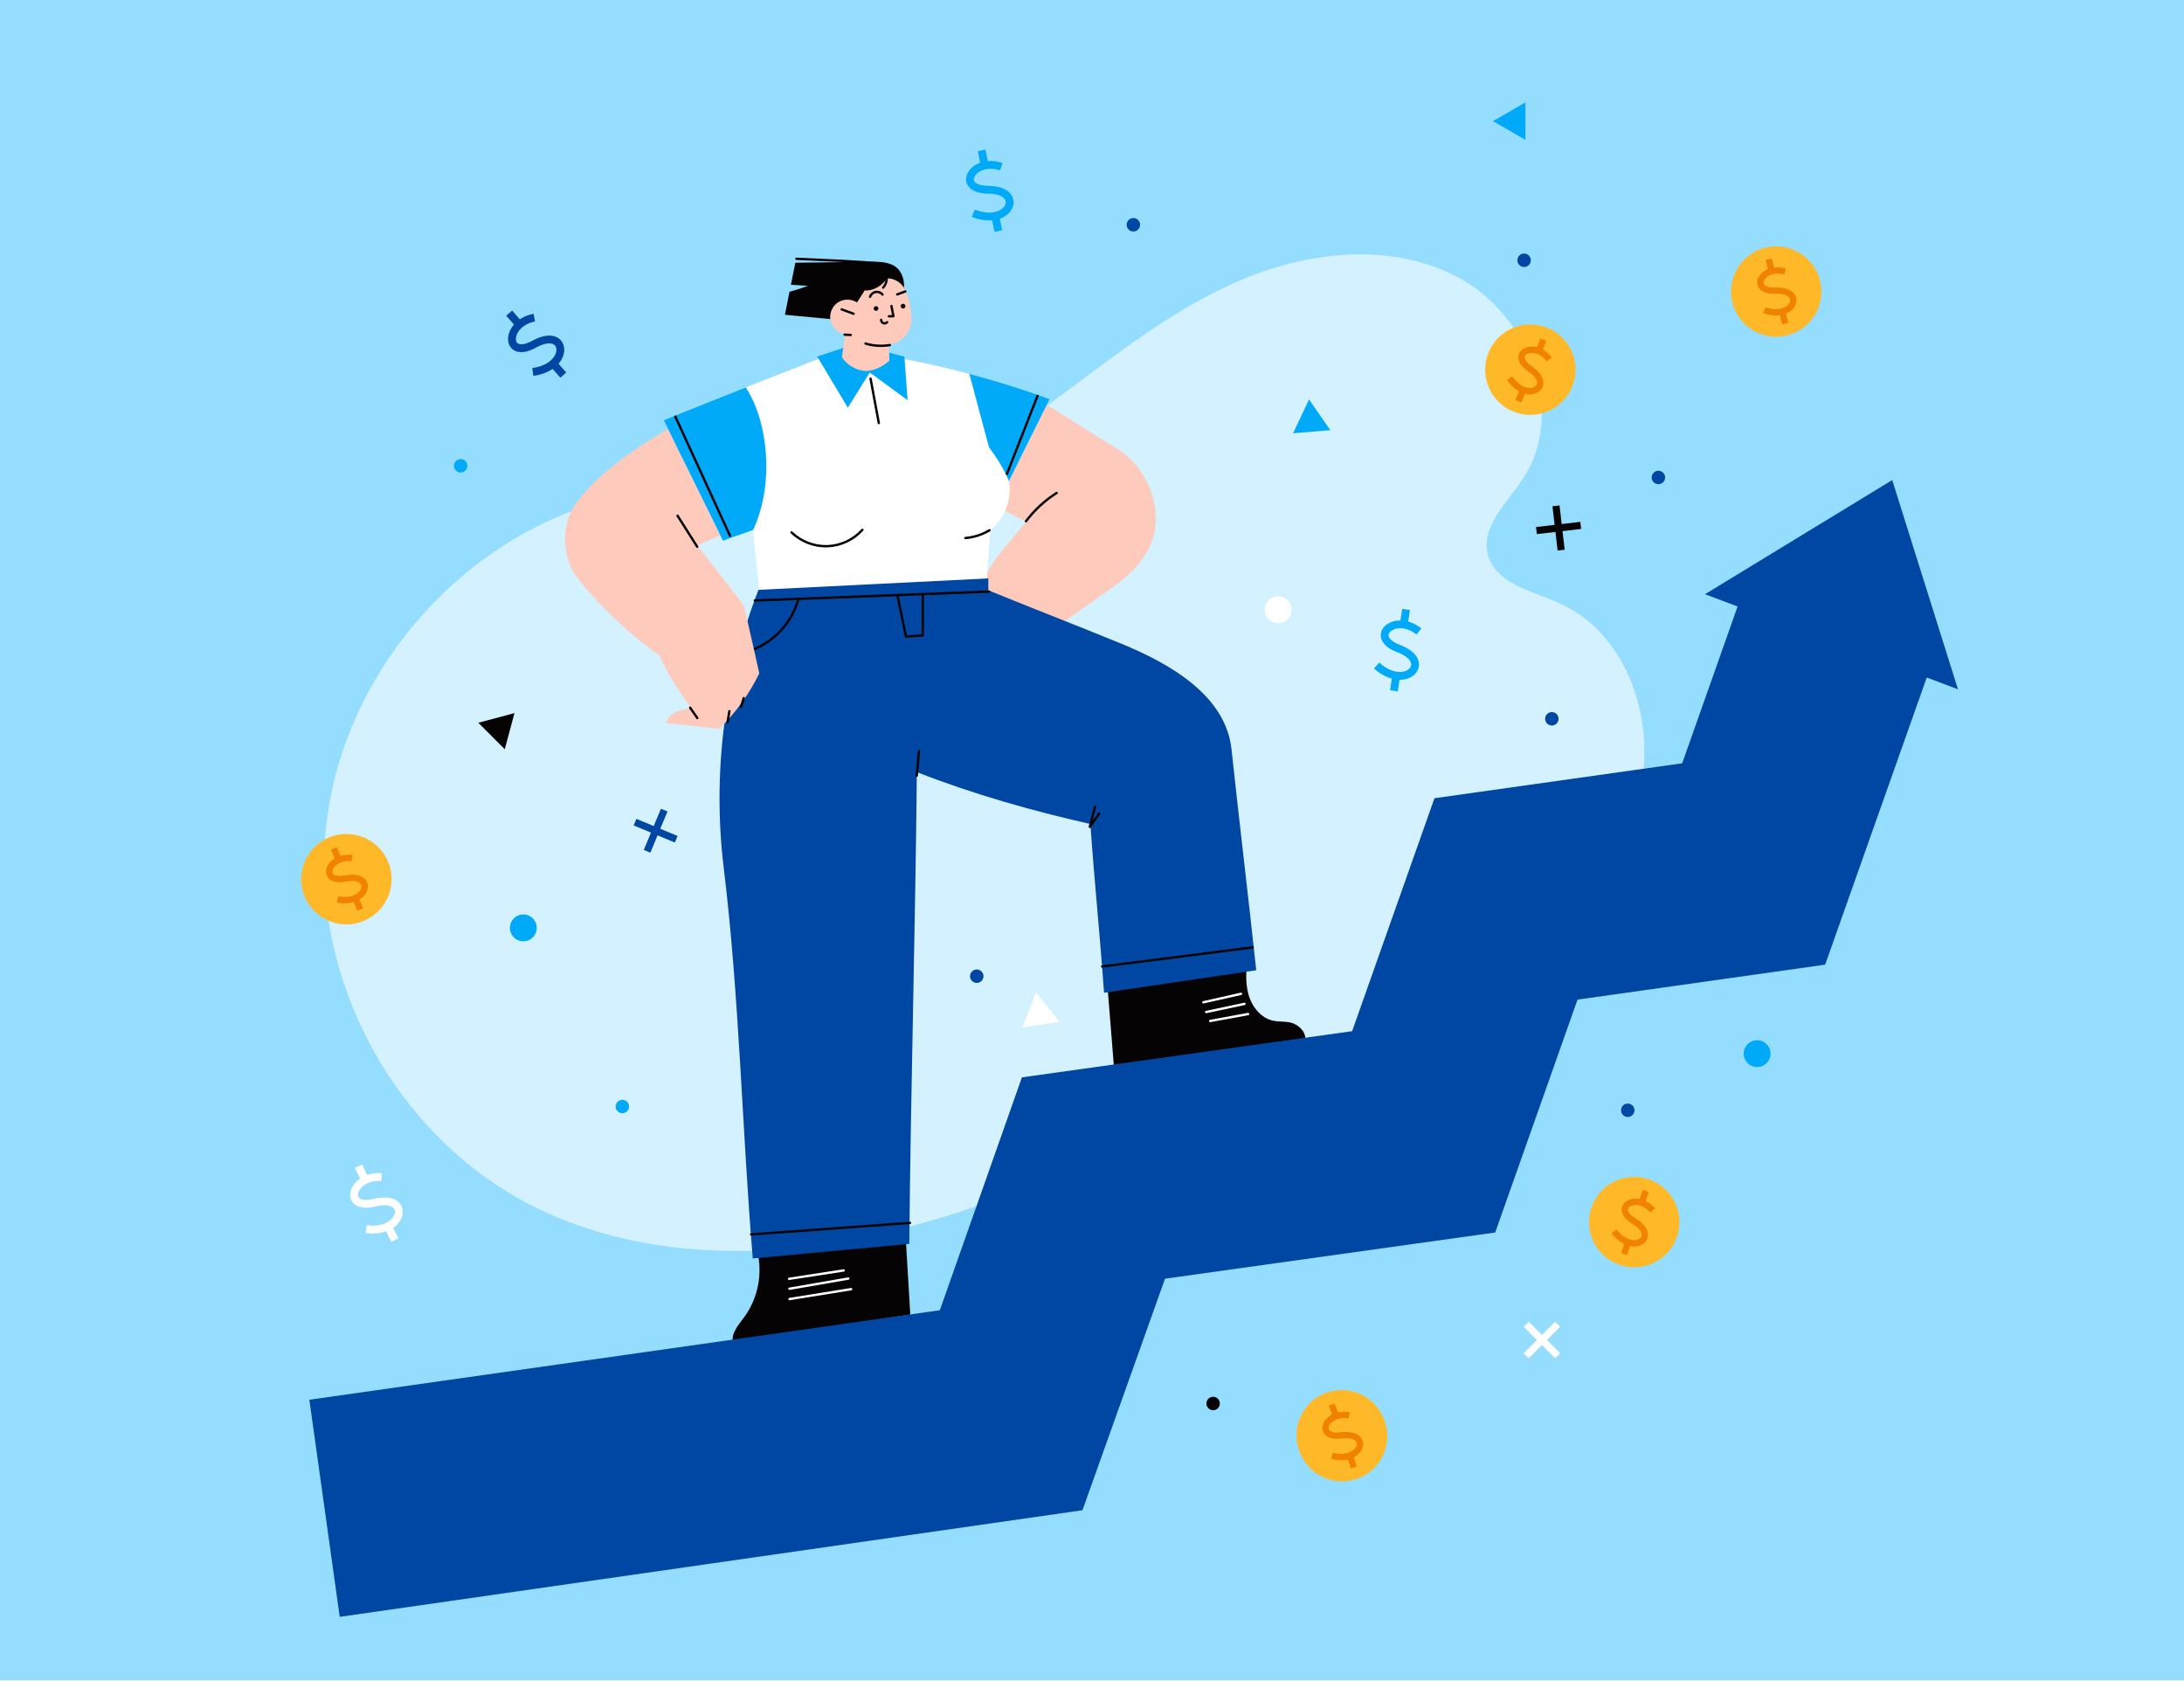
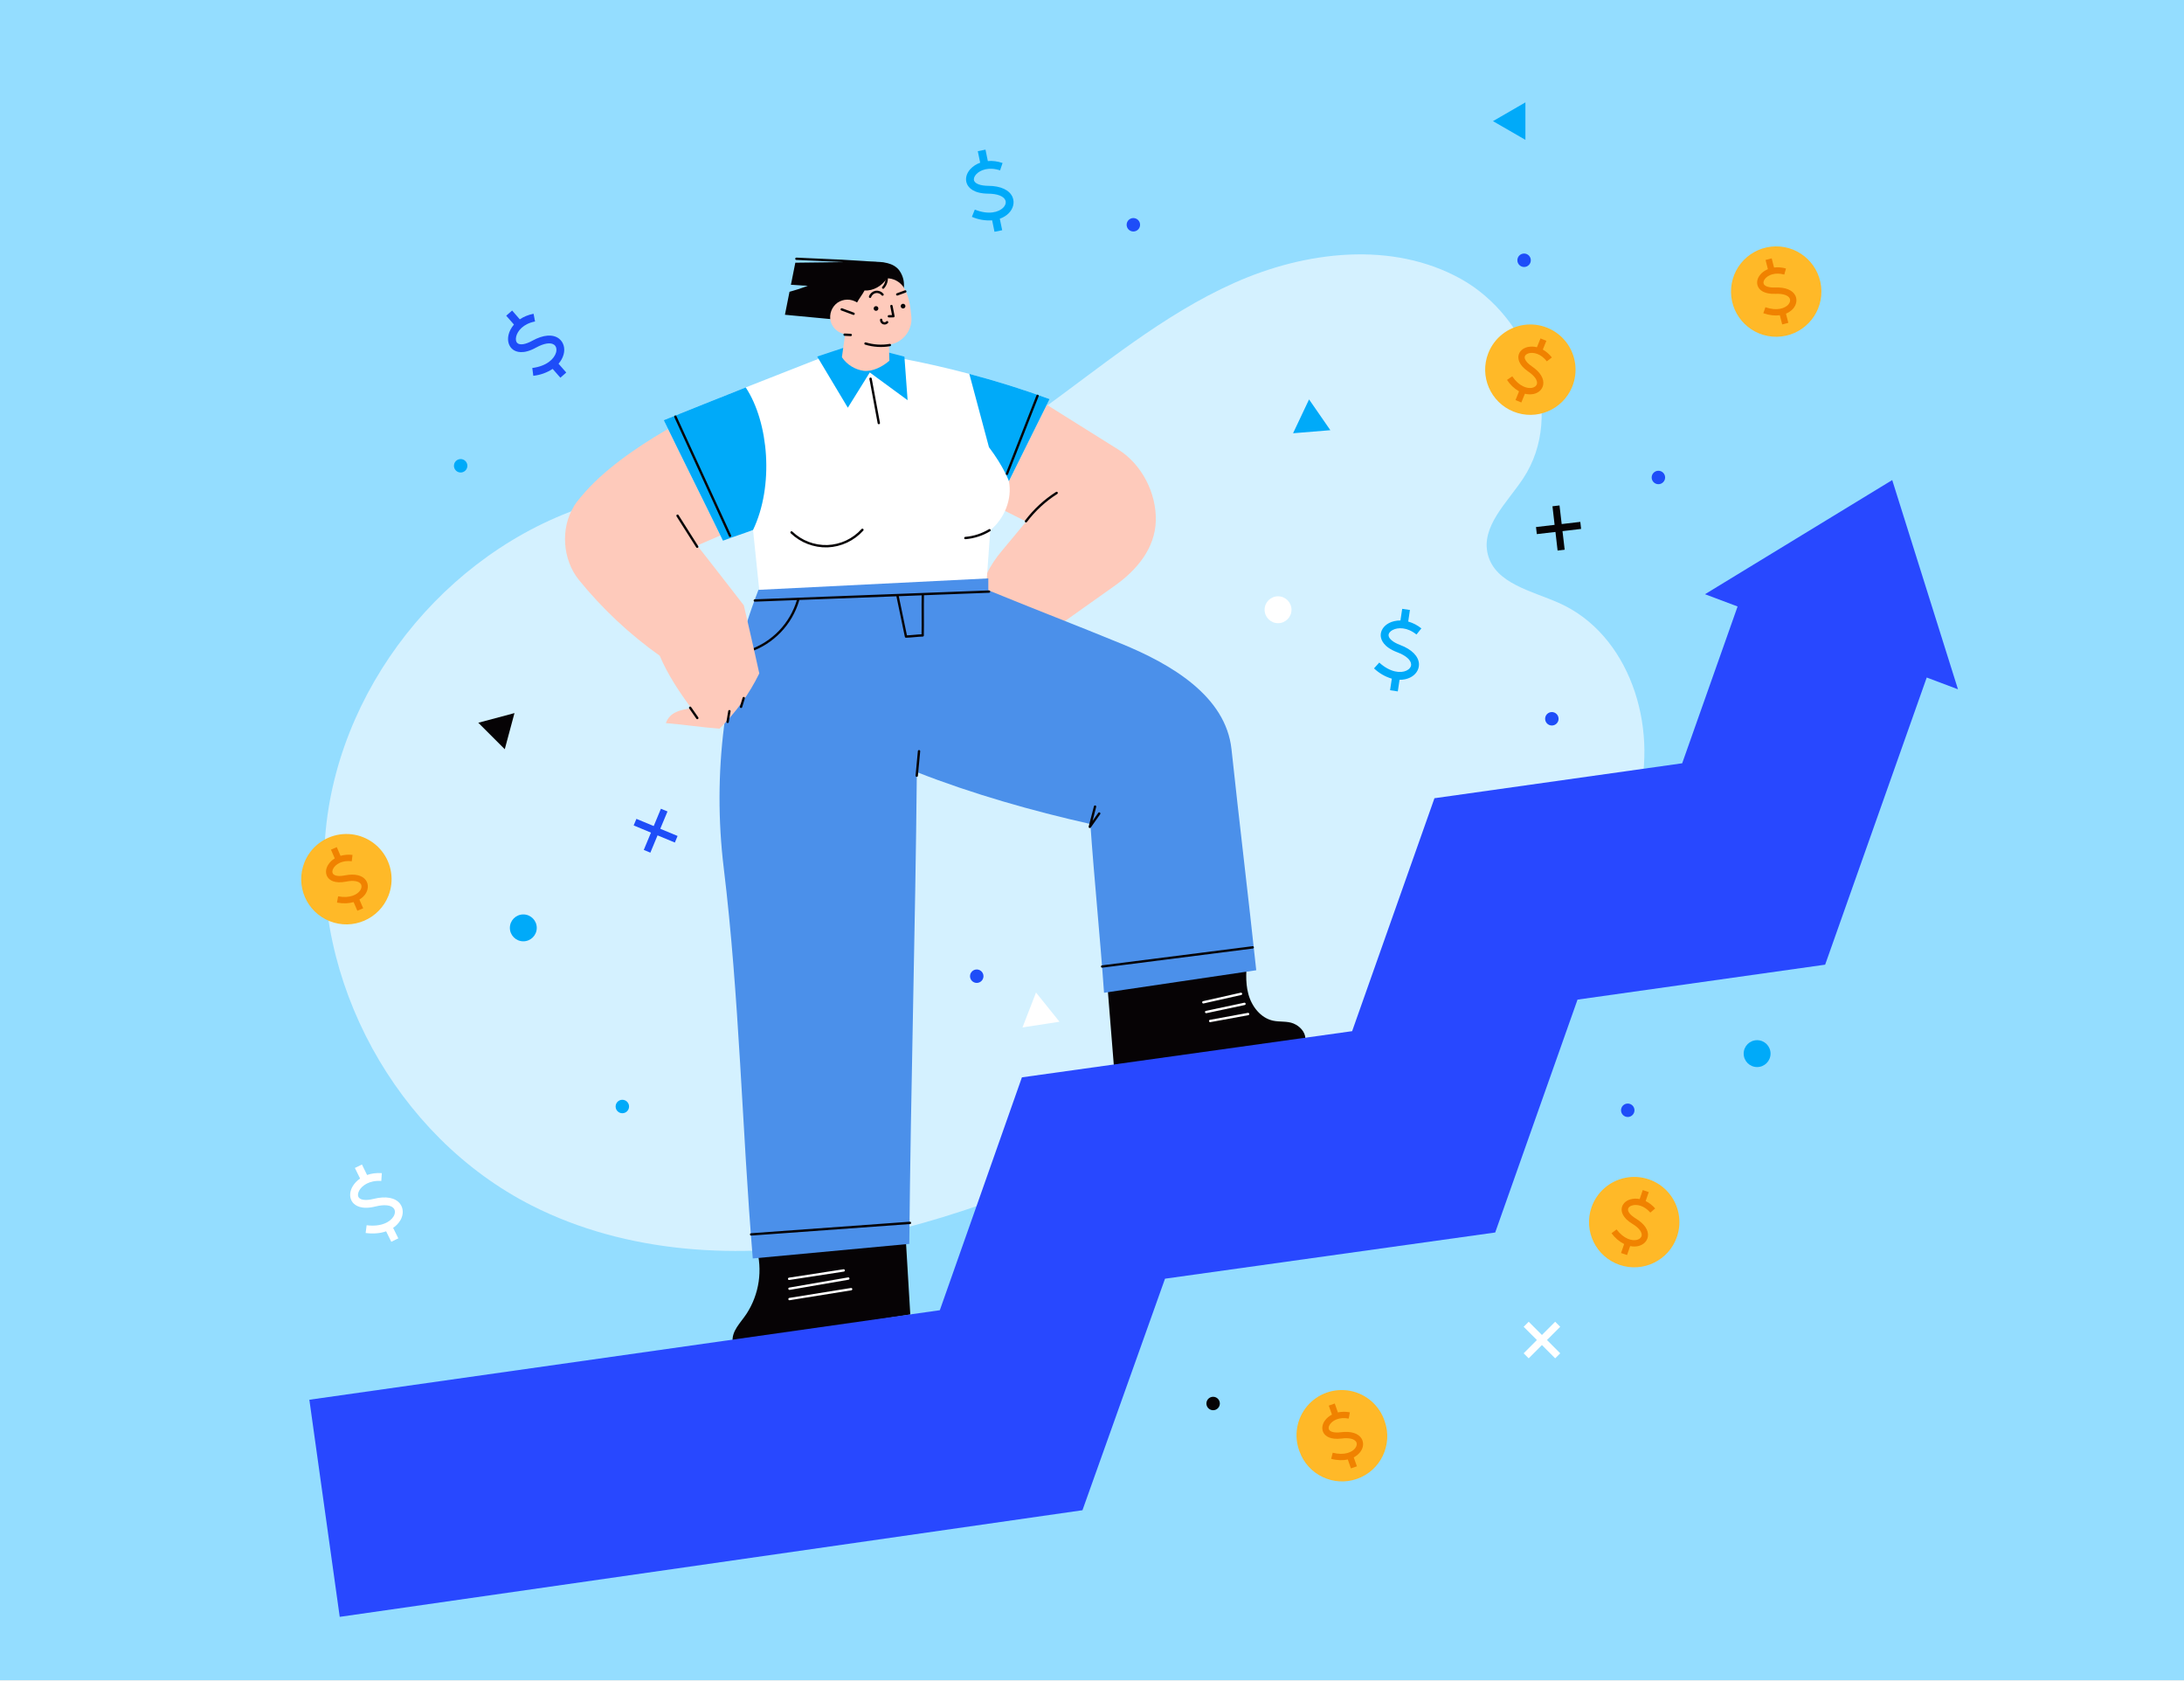
<svg xmlns="http://www.w3.org/2000/svg" width="650" height="500" fill="none">
  <g clip-path="url(#a)">
    <path fill="#fff" d="M0 0h650v500H0z" />
    <path fill="#94ddff" d="M0 0h650v500H0z" />
    <path fill="#d4f1ff" d="M463.86 179.38c-8.09-3.56-18.8-5.76-21.03-14.3-2.18-8.35 5.7-15.46 10.46-22.65 12.9-19.43 1.86-48.13-18.54-59.45s-46.16-8.3-67.45 1.22-39.37 24.79-58.29 38.43-42.03 24.91-65.35 25.16c-20.48.21-44.48-4.11-64.22 1.3-43.65 12-77.92 52.55-82.46 97.58-4.55 45.03 20.92 91.6 61.28 112.08 28.4 14.4 61.93 16.16 93.28 10.57 31.34-5.6 61-18.09 90.03-31.16l103.44-47.35c19.01-13 36.43-30.42 42.5-52.63s-2.58-49.52-23.65-58.8" />
    <path fill="#ffb928" d="M115.58 266.63a13.45 13.45 0 1 0-25-9.93 13.45 13.45 0 0 0 25 9.93" />
    <path fill="#f08200" d="M108.94 262.01c-1.04-1.54-3.33-2.1-6.28-1.51-1.77.35-3.1.17-3.57-.5-.28-.39-.22-1 .15-1.63.7-1.18 2.55-2.43 5.45-2.08l.22-1.88a9 9 0 0 0-3.56.27l-1.12-2.58-1.73.74 1.13 2.6a6 6 0 0 0-2 1.96c-.77 1.29-.8 2.67-.08 3.7.54.76 1.97 1.94 5.48 1.25 2.13-.43 3.76-.16 4.35.71.34.5.28 1.21-.16 1.88-.81 1.25-3.02 2.46-6.59 1.8l-.34 1.86c1.97.36 3.61.24 4.95-.15l1.12 2.58 1.73-.74-1.12-2.6c.8-.48 1.42-1.09 1.83-1.71.85-1.31.9-2.83.14-3.97" />
    <path fill="#ffb928" d="M467.87 115.2a13.45 13.45 0 1 0-24.93-10.1 13.45 13.45 0 0 0 24.93 10.1" />
    <path fill="#f08200" d="M459.27 114.58c.37-1.83-.84-3.85-3.33-5.54-1.49-1.02-2.3-2.1-2.15-2.88.08-.48.56-.87 1.27-1.05 1.34-.32 3.53.11 5.3 2.42l1.5-1.15a9 9 0 0 0-2.69-2.35l1.06-2.61-1.75-.71-1.06 2.62a6 6 0 0 0-2.8-.05c-1.46.36-2.46 1.3-2.69 2.54-.16.92 0 2.77 2.95 4.78 1.8 1.22 2.76 2.57 2.55 3.6-.12.6-.67 1.05-1.45 1.21-1.46.3-3.88-.43-5.91-3.42l-1.56 1.06a10.6 10.6 0 0 0 3.58 3.41l-1.05 2.61 1.74.7 1.06-2.6a6 6 0 0 0 2.51.09c1.53-.3 2.65-1.34 2.92-2.68" />
    <path fill="#ffb928" d="M412.1 422.92a13.45 13.45 0 1 0-25.36 8.95 13.45 13.45 0 0 0 25.37-8.95" />
    <path fill="#f08200" d="M405.26 428.15c-.94-1.62-3.19-2.32-6.17-1.94-1.79.23-3.1-.05-3.52-.73-.26-.42-.16-1.03.26-1.63.78-1.13 2.71-2.25 5.57-1.7l.35-1.86a9 9 0 0 0-3.57.02l-.93-2.65-1.78.63.94 2.67a6 6 0 0 0-2.13 1.82c-.85 1.23-.97 2.6-.32 3.68.48.8 1.83 2.07 5.37 1.62 2.16-.28 3.77.1 4.3 1.01.3.53.2 1.23-.3 1.87-.88 1.18-3.18 2.24-6.69 1.35l-.46 1.82c1.94.5 3.59.49 4.95.19l.93 2.65 1.78-.62-.94-2.66a6 6 0 0 0 1.94-1.6c.95-1.24 1.1-2.76.42-3.94" />
    <path fill="#ffb928" d="M528.82 100.22a13.45 13.45 0 1 0-.38-26.9 13.45 13.45 0 0 0 .38 26.9" />
    <path fill="#f08200" d="M534.36 88.02c-.8-1.69-2.97-2.58-5.97-2.46-1.8.07-3.1-.31-3.45-1.03-.22-.44-.07-1.04.4-1.6.88-1.06 2.9-2 5.7-1.22l.5-1.81a9 9 0 0 0-3.55-.29l-.7-2.72-1.83.47.7 2.74c-.98.41-1.76 1-2.27 1.63-.96 1.15-1.2 2.51-.64 3.63.41.84 1.64 2.23 5.22 2.08 2.17-.09 3.74.43 4.19 1.39.25.55.09 1.23-.45 1.83-1 1.1-3.37 1.96-6.79.77l-.62 1.78c1.89.65 3.53.79 4.91.6l.7 2.73 1.83-.47-.7-2.73a6 6 0 0 0 2.07-1.42c1.04-1.16 1.33-2.66.75-3.9" />
    <path fill="#ffb928" d="M499.07 368.12a13.45 13.45 0 1 0-25.43-8.77 13.45 13.45 0 0 0 25.43 8.77" />
    <path fill="#f08200" d="M490.45 367.95c.27-1.84-1.05-3.8-3.62-5.35-1.54-.94-2.4-1.97-2.3-2.77.06-.48.51-.9 1.21-1.1 1.32-.4 3.52-.08 5.43 2.12l1.43-1.23a9 9 0 0 0-2.82-2.2l.92-2.66-1.78-.62-.92 2.68a6 6 0 0 0-2.8.1c-1.44.43-2.39 1.44-2.55 2.68-.11.93.15 2.76 3.2 4.61 1.87 1.13 2.9 2.43 2.74 3.47-.1.6-.6 1.08-1.39 1.28-1.43.37-3.89-.22-6.08-3.1l-1.5 1.13a10.6 10.6 0 0 0 3.76 3.22l-.92 2.67 1.78.6.92-2.66c.93.19 1.79.15 2.51-.03 1.52-.4 2.58-1.48 2.78-2.84" />
-     <path fill="#0047a3" d="M453.6 79.45a2 2 0 1 0 0-4 2 2 0 0 0 0 4M337.31 68.89a2 2 0 1 0 0-4 2 2 0 0 0 0 4M484.45 332.4a2 2 0 1 0 0-4 2 2 0 0 0 0 4" />
+     <path fill="#1e4df8" d="M453.6 79.45a2 2 0 1 0 0-4 2 2 0 0 0 0 4M337.31 68.89a2 2 0 1 0 0-4 2 2 0 0 0 0 4M484.45 332.4a2 2 0 1 0 0-4 2 2 0 0 0 0 4" />
    <path fill="#060305" d="M361.05 419.66a2 2 0 1 0 0-4 2 2 0 0 0 0 4" />
-     <path fill="#0047a3" d="M493.57 144.09a2 2 0 1 0 0-4 2 2 0 0 0 0 4M461.86 215.9a2 2 0 1 0 0-4 2 2 0 0 0 0 4" />
+     <path fill="#1e4df8" d="M493.57 144.09a2 2 0 1 0 0-4 2 2 0 0 0 0 4M461.86 215.9a2 2 0 1 0 0-4 2 2 0 0 0 0 4" />
    <path fill="#00aaf9" d="M185.22 331.28a2 2 0 1 0 0-4 2 2 0 0 0 0 4M137.1 140.61a2 2 0 1 0 0-4 2 2 0 0 0 0 4" />
-     <path fill="#0047a3" d="M290.7 292.5a2 2 0 1 0 0-4 2 2 0 0 0 0 4" />
+     <path fill="#1e4df8" d="M290.7 292.5a2 2 0 1 0 0-4 2 2 0 0 0 0 4" />
    <path fill="#00aaf9" d="M522.95 317.54a4 4 0 1 0 0-8 4 4 0 0 0 0 8" />
    <path fill="#fff" d="M380.37 185.45a4 4 0 1 0 0-8 4 4 0 0 0 0 8" />
    <path fill="#00aaf9" d="M155.75 280.12a4 4 0 1 0 0-8 4 4 0 0 0 0 8M453.99 30.47l-9.65 5.58 9.65 5.57z" />
    <path fill="#fff" d="m308.34 295.36-4.03 10.39 11.01-1.7z" />
    <path fill="#060305" d="m153.12 212.2-10.77 2.88 7.88 7.88z" />
    <path fill="#00aaf9" d="m389.6 118.86-4.76 10.07 11.1-.91zm32.71 78.75c-.09-2.3-2.13-4.37-5.61-5.68-2.1-.79-3.37-1.85-3.43-2.84-.04-.6.42-1.2 1.23-1.63 1.5-.78 4.26-.89 7.07 1.36l1.46-1.82a11 11 0 0 0-3.92-2.04l.51-3.44-2.3-.34-.52 3.46c-1.32 0-2.5.3-3.37.75-1.65.86-2.58 2.29-2.5 3.83.08 1.16.8 3.33 4.94 4.89 2.52.94 4.06 2.29 4.11 3.6.03.74-.5 1.44-1.4 1.86-1.65.78-4.77.61-8.09-2.4l-1.56 1.73a13 13 0 0 0 5.3 3.06l-.52 3.44 2.3.35.52-3.45c1.17.01 2.2-.23 3.04-.62 1.76-.81 2.8-2.37 2.74-4.07" />
-     <path fill="#0047a3" d="M166.41 100.8c-1.81-1.43-4.72-1.21-7.97.59-1.95 1.08-3.6 1.37-4.38.77-.48-.36-.65-1.1-.44-1.99.38-1.65 2.08-3.82 5.62-4.5l-.44-2.3c-1.66.33-3.01.92-4.1 1.66l-2.28-2.62-1.76 1.54 2.3 2.63c-.86 1.01-1.39 2.1-1.61 3.06-.42 1.81.07 3.44 1.3 4.38.93.7 3.06 1.55 6.92-.6 2.36-1.3 4.38-1.6 5.4-.79.59.47.78 1.31.52 2.27-.49 1.77-2.63 4.04-7.07 4.61l.3 2.32a13 13 0 0 0 5.76-2.05l2.3 2.62 1.75-1.54-2.3-2.62a7 7 0 0 0 1.5-2.72c.52-1.86.01-3.67-1.32-4.72" />
+     <path fill="#1e4df8" d="M166.41 100.8c-1.81-1.43-4.72-1.21-7.97.59-1.95 1.08-3.6 1.37-4.38.77-.48-.36-.65-1.1-.44-1.99.38-1.65 2.08-3.82 5.62-4.5l-.44-2.3c-1.66.33-3.01.92-4.1 1.66l-2.28-2.62-1.76 1.54 2.3 2.63c-.86 1.01-1.39 2.1-1.61 3.06-.42 1.81.07 3.44 1.3 4.38.93.7 3.06 1.55 6.92-.6 2.36-1.3 4.38-1.6 5.4-.79.59.47.78 1.31.52 2.27-.49 1.77-2.63 4.04-7.07 4.61l.3 2.32a13 13 0 0 0 5.76-2.05l2.3 2.62 1.75-1.54-2.3-2.62a7 7 0 0 0 1.5-2.72c.52-1.86.01-3.67-1.32-4.72" />
    <path fill="#00aaf9" d="M301.37 58.7c-.88-2.14-3.52-3.38-7.24-3.4-2.23-.02-3.8-.57-4.2-1.48-.23-.55-.01-1.28.6-1.95 1.15-1.25 3.7-2.3 7.11-1.17l.74-2.2c-1.6-.54-3.07-.69-4.38-.57l-.7-3.4-2.29.46.71 3.43a7.4 7.4 0 0 0-2.9 1.87c-1.26 1.37-1.64 3.04-1.02 4.46.46 1.06 1.9 2.84 6.32 2.88 2.69.02 4.6.75 5.09 1.95.29.7.04 1.54-.66 2.24-1.3 1.3-4.28 2.22-8.43.55l-.87 2.16a13 13 0 0 0 6.03 1.04l.7 3.4 2.29-.46-.71-3.42c1.1-.39 1.99-.97 2.64-1.62 1.37-1.38 1.81-3.2 1.17-4.77" />
    <path fill="#fff" d="M119.09 358.24c-1.39-1.84-4.25-2.38-7.86-1.48-2.16.55-3.82.4-4.43-.38-.37-.47-.34-1.23.08-2.03.8-1.5 3-3.16 6.6-2.92l.16-2.32c-1.7-.12-3.15.11-4.39.55l-1.53-3.12-2.1 1.03 1.55 3.14a7.4 7.4 0 0 0-2.34 2.54c-.87 1.64-.82 3.35.13 4.57.72.9 2.56 2.28 6.84 1.2 2.61-.65 4.64-.42 5.42.62.45.6.42 1.47-.08 2.33-.92 1.58-3.58 3.22-8.02 2.64l-.3 2.31c2.45.32 4.47.07 6.1-.5l1.53 3.12 2.1-1.03-1.55-3.12a7 7 0 0 0 2.15-2.24c.98-1.67.95-3.55-.06-4.9m345.26 36.58-1.5-1.5-3.94 3.94-3.94-3.94-1.5 1.5 3.94 3.94-3.94 3.95 1.5 1.5 3.94-3.95 3.94 3.95 1.5-1.5-3.94-3.95z" />
-     <path fill="#0047a3" d="m198.66 241.48-1.96-.81-2.14 5.15-5.15-2.14-.82 1.95 5.15 2.15-2.14 5.14 1.96.82 2.14-5.15 5.15 2.14.81-1.96-5.15-2.14z" />
+     <path fill="#1e4df8" d="m198.66 241.48-1.96-.81-2.14 5.15-5.15-2.14-.82 1.95 5.15 2.15-2.14 5.14 1.96.82 2.14-5.15 5.15 2.14.81-1.96-5.15-2.14z" />
    <path fill="#060305" d="m470.57 157.4-.24-2.1-5.54.65-.65-5.54-2.1.25.64 5.53-5.54.65.25 2.1 5.54-.64.64 5.54 2.11-.25-.65-5.53z" />
    <path fill="#fecabb" d="M331.54 174.47c-6.44 4.52-12.33 8.8-18.78 13.33-6.99-2.88-14.08-6.45-21.07-9.33.13-5.24 3-10.39 6.37-14.41l7.36-8.86-7.05-3.53c-1.27-11.85 2.12-24.36 10.3-33.02 8.02 5.07 16.17 10.08 24.19 15.15 6.97 4.4 11.35 12.94 11.13 21.18s-5.7 14.75-12.45 19.49" />
    <path stroke="#060305" stroke-linecap="round" stroke-linejoin="round" stroke-miterlimit="10" stroke-width=".7" d="M305.35 155.12a35 35 0 0 1 9.13-8.43" />
    <path fill="#fecabb" d="M170.76 150.77c10.67-16.06 40-29.36 40-29.36l8.74 35.72-20.65 8.95z" />
    <path fill="#fff" d="M300.27 143.19c1.04 5.32-1.33 11.15-5.54 14.59-.43 6.43-.95 12.74-1.38 19.17l-67.08 1.53c-.67-6.87-1.48-13.9-2.15-20.77-3.1 1.18-5.87 2.02-8.95 3.2-5.85-12.04-11.78-23.84-17.63-35.87 8.09-3.25 16.26-6.54 24.4-9.75l5.82-2.29 17.4-6.82a17 17 0 0 0 11.3 4.47c4.25.13 8.53-1.31 11.83-3.98a292 292 0 0 1 20.2 4.59 267 267 0 0 1 23.9 7.5c-4 8.14-8.13 16.29-12.12 24.43" />
    <path stroke="#060305" stroke-linecap="round" stroke-linejoin="round" stroke-miterlimit="10" stroke-width=".7" d="m259.1 112.7 2.45 13.19m-25.97 32.55a14.8 14.8 0 0 0 10.71 4.1 14.8 14.8 0 0 0 10.38-4.87m37.83.12a16.6 16.6 0 0 1-7.19 2.32" />
    <path fill="#00aaf9" d="m269.17 106.13-6.32-1.64a6.5 6.5 0 0 1-5.5 1.74c-1.97-.32-4.06-1.4-4.98-3.17l-9.15 3.05 9.11 15.22c2.14-3.5 4.4-6.99 6.53-10.49q5.63 4.12 11.26 8.25c-.28-4.31-.67-8.65-.95-12.96m-45.05 51.58c-3.1 1.18-5.87 2.02-8.95 3.2-5.85-12.04-11.78-23.84-17.63-35.87 8.09-3.25 16.26-6.54 24.4-9.75 6.89 10.44 8.46 29.32 2.18 42.42" />
    <path stroke="#060305" stroke-linecap="round" stroke-linejoin="round" stroke-miterlimit="10" stroke-width=".7" d="m201 123.98 16.27 35.47" />
    <path fill="#00aaf9" d="M300.27 143.19s-1.45-4.17-5.94-10.12l-5.84-21.81a267 267 0 0 1 23.9 7.5c-4 8.14-8.13 16.29-12.12 24.43" />
    <path stroke="#060305" stroke-linecap="round" stroke-linejoin="round" stroke-miterlimit="10" stroke-width=".7" d="m308.79 117.8-9.1 23.2" />
    <path fill="#060305" d="M384.97 304.58c-1.87-.78-4.15-.4-6.13-.85-3.68-.82-6.32-4.26-7.3-7.9-.99-3.65-.62-7.5-.24-11.26-14.03 2.57-27.77 5.12-41.8 7.68l2.36 29.3 56.66-12.46c-.05-2.02-1.68-3.73-3.55-4.51" />
    <path stroke="#fff" stroke-linecap="round" stroke-linejoin="round" stroke-miterlimit="10" stroke-width=".7" d="m358.14 298.27 11.2-2.52m-10.36 5.41 11.4-2.42m-10.21 5.09 11.28-2.07" />
    <path fill="#060305" d="M269.47 366.88c-14.83 1.33-29.56 3-44.39 4.34a23.9 23.9 0 0 1-2.9 19.75c-1.84 2.78-4.52 5.15-4.12 8.46l52.86-8.25z" />
    <path stroke="#fff" stroke-linecap="round" stroke-linejoin="round" stroke-miterlimit="10" stroke-width=".7" d="m234.86 380.56 16.24-2.5m-16.14 5.45 17.51-3.03m-17.5 6.1 18.34-2.95" />
-     <path fill="#0047a3" d="M366.52 222.98c-1.7-15.86-17.96-25.34-32.73-31.4-13.13-5.4-26.52-10.53-39.65-15.93v-3.53l-68.41 3.41a172 172 0 0 0-10.34 82.7c4.7 38.58 5.42 77.53 8.65 116.27 15.61-1.44 30.97-2.9 46.58-4.34.45-47.21 1.8-93.17 2.25-140.39 16.53 6.48 34.32 11.54 51.64 15.44 1.17 16.72 2.9 33.5 4.07 50.22 15.06-2.2 30.25-4.51 45.3-6.7-2.33-21.81-5.03-43.94-7.36-65.75" />
+     <path fill="#4b90ea" d="M366.52 222.98c-1.7-15.86-17.96-25.34-32.73-31.4-13.13-5.4-26.52-10.53-39.65-15.93v-3.53l-68.41 3.41a172 172 0 0 0-10.34 82.7c4.7 38.58 5.42 77.53 8.65 116.27 15.61-1.44 30.97-2.9 46.58-4.34.45-47.21 1.8-93.17 2.25-140.39 16.53 6.48 34.32 11.54 51.64 15.44 1.17 16.72 2.9 33.5 4.07 50.22 15.06-2.2 30.25-4.51 45.3-6.7-2.33-21.81-5.03-43.94-7.36-65.75" />
    <path stroke="#060305" stroke-linecap="round" stroke-linejoin="round" stroke-miterlimit="10" stroke-width=".7" d="m224.65 178.7 69.7-2.65m-56.82 2.54a22.8 22.8 0 0 1-14.54 15.14m44.15-16.32 2.5 12.02c1.68-.04 3.28-.3 4.97-.34.08-4-.04-8.14.04-12.14m-1.13 46.6-.68 7.28m53.07 9.2-1.56 6.03 2.8-3.97m.87 45.53 44.81-5.7m-149.28 85.42 47.27-3.43m-33.8-286.9c8.49.4 19.4.76 25.82 1.53" />
    <path fill="#060305" d="M267.69 80.53c-1.74-2.37-5.03-2.67-7.96-2.63l-23.03.28-1.31 6.57 5.03.31q-2.68 1.03-5.45 1.77l-1.36 6.84c6.2.62 12.3 1.13 18.51 1.75 4.25-3.89 10-6.36 15.76-6.62a7.4 7.4 0 0 0-.2-8.27" />
    <path fill="#fecabb" d="M264.7 107.36c-.07-1.53-.07-3.26-.13-4.79a7.71 7.71 0 0 0 6.67-8.27c-.29-3.1-.69-6.36-2.4-8.96a6 6 0 0 0-4.89-2.52c-1.34 2.19-4.07 3.83-6.63 3.61-.72 1.32-1.52 2.27-2.24 3.58a5.3 5.3 0 0 0-5.83.07 5.3 5.3 0 0 0-2.05 5.46 5.3 5.3 0 0 0 4.33 3.9c-.29 2.35-.68 4.52-.96 6.87a9.4 9.4 0 0 0 6.46 4.04c2.64.33 5.65-1.25 7.66-3" />
    <path fill="#060305" d="M260.72 92.5a.7.7 0 1 0 0-1.4.7.7 0 0 0 0 1.4M268.77 91.8a.7.7 0 1 0 0-1.4.7.7 0 0 0 0 1.4" />
    <path stroke="#060305" stroke-linecap="round" stroke-linejoin="round" stroke-miterlimit="10" stroke-width=".7" d="m265.31 91.07.59 3.03-1.35.02m-5.6-5.8a2.2 2.2 0 0 1 1.66-1.45 2.2 2.2 0 0 1 2.05.79m4.37-.05 2.4-.88m-7.18 8.45c-.02.42.25.83.63.98a1 1 0 0 0 1.14-.27m-13.51-3.82 3.53 1.3m-2.67 6.22 1.82.09m11.65 3c-2.42.42-4.9.26-7.25-.45m6.3-19.87a4.2 4.2 0 0 1-1.05 3.23" />
    <path fill="#fecabb" d="M205.09 159.27c5.52 6.94 16.29 20.87 16.29 20.87s3.16 13.6 4.6 20.26c-3 6.15-7 11.62-11.84 16.45-5.34-.41-10.62-1.24-15.96-1.66a5.5 5.5 0 0 1 3.08-3.3c1.4-.66 2.97-.9 4.5-1.13-3.54-4.74-7.12-10.16-9.41-15.62a122 122 0 0 1-24.09-22.6c-4.8-5.96-5.5-15.24-1.5-21.77s12.4-10 19.84-8.2 13.93 9.07 14.49 16.7" />
    <path stroke="#060305" stroke-linecap="round" stroke-linejoin="round" stroke-miterlimit="10" stroke-width=".7" d="m207.5 162.7-5.85-9.23m3.75 57.14 2.13 3.06m9.55-2.04-.53 3.19m4.8-7.08-.8 2.6" />
-     <path fill="#0047a3" d="m573.43 201.62 9.3 3.5-19.57-62.26-55.72 33.97 9.7 3.65-16.49 46.66-73.73 10.4-24.5 69.32-98.28 13.74-24.43 69.3-187.64 26.64 9.04 64.61 221.05-31.73 24.57-68.9L445 366.77l24.5-69.3 73.7-10.4z" />
+     <path fill="#2848ff" d="m573.43 201.62 9.3 3.5-19.57-62.26-55.72 33.97 9.7 3.65-16.49 46.66-73.73 10.4-24.5 69.32-98.28 13.74-24.43 69.3-187.64 26.64 9.04 64.61 221.05-31.73 24.57-68.9L445 366.77l24.5-69.3 73.7-10.4z" />
  </g>
  <defs>
    <clipPath id="a">
      <path fill="#fff" d="M0 0h650v500H0z" />
    </clipPath>
  </defs>
</svg>
